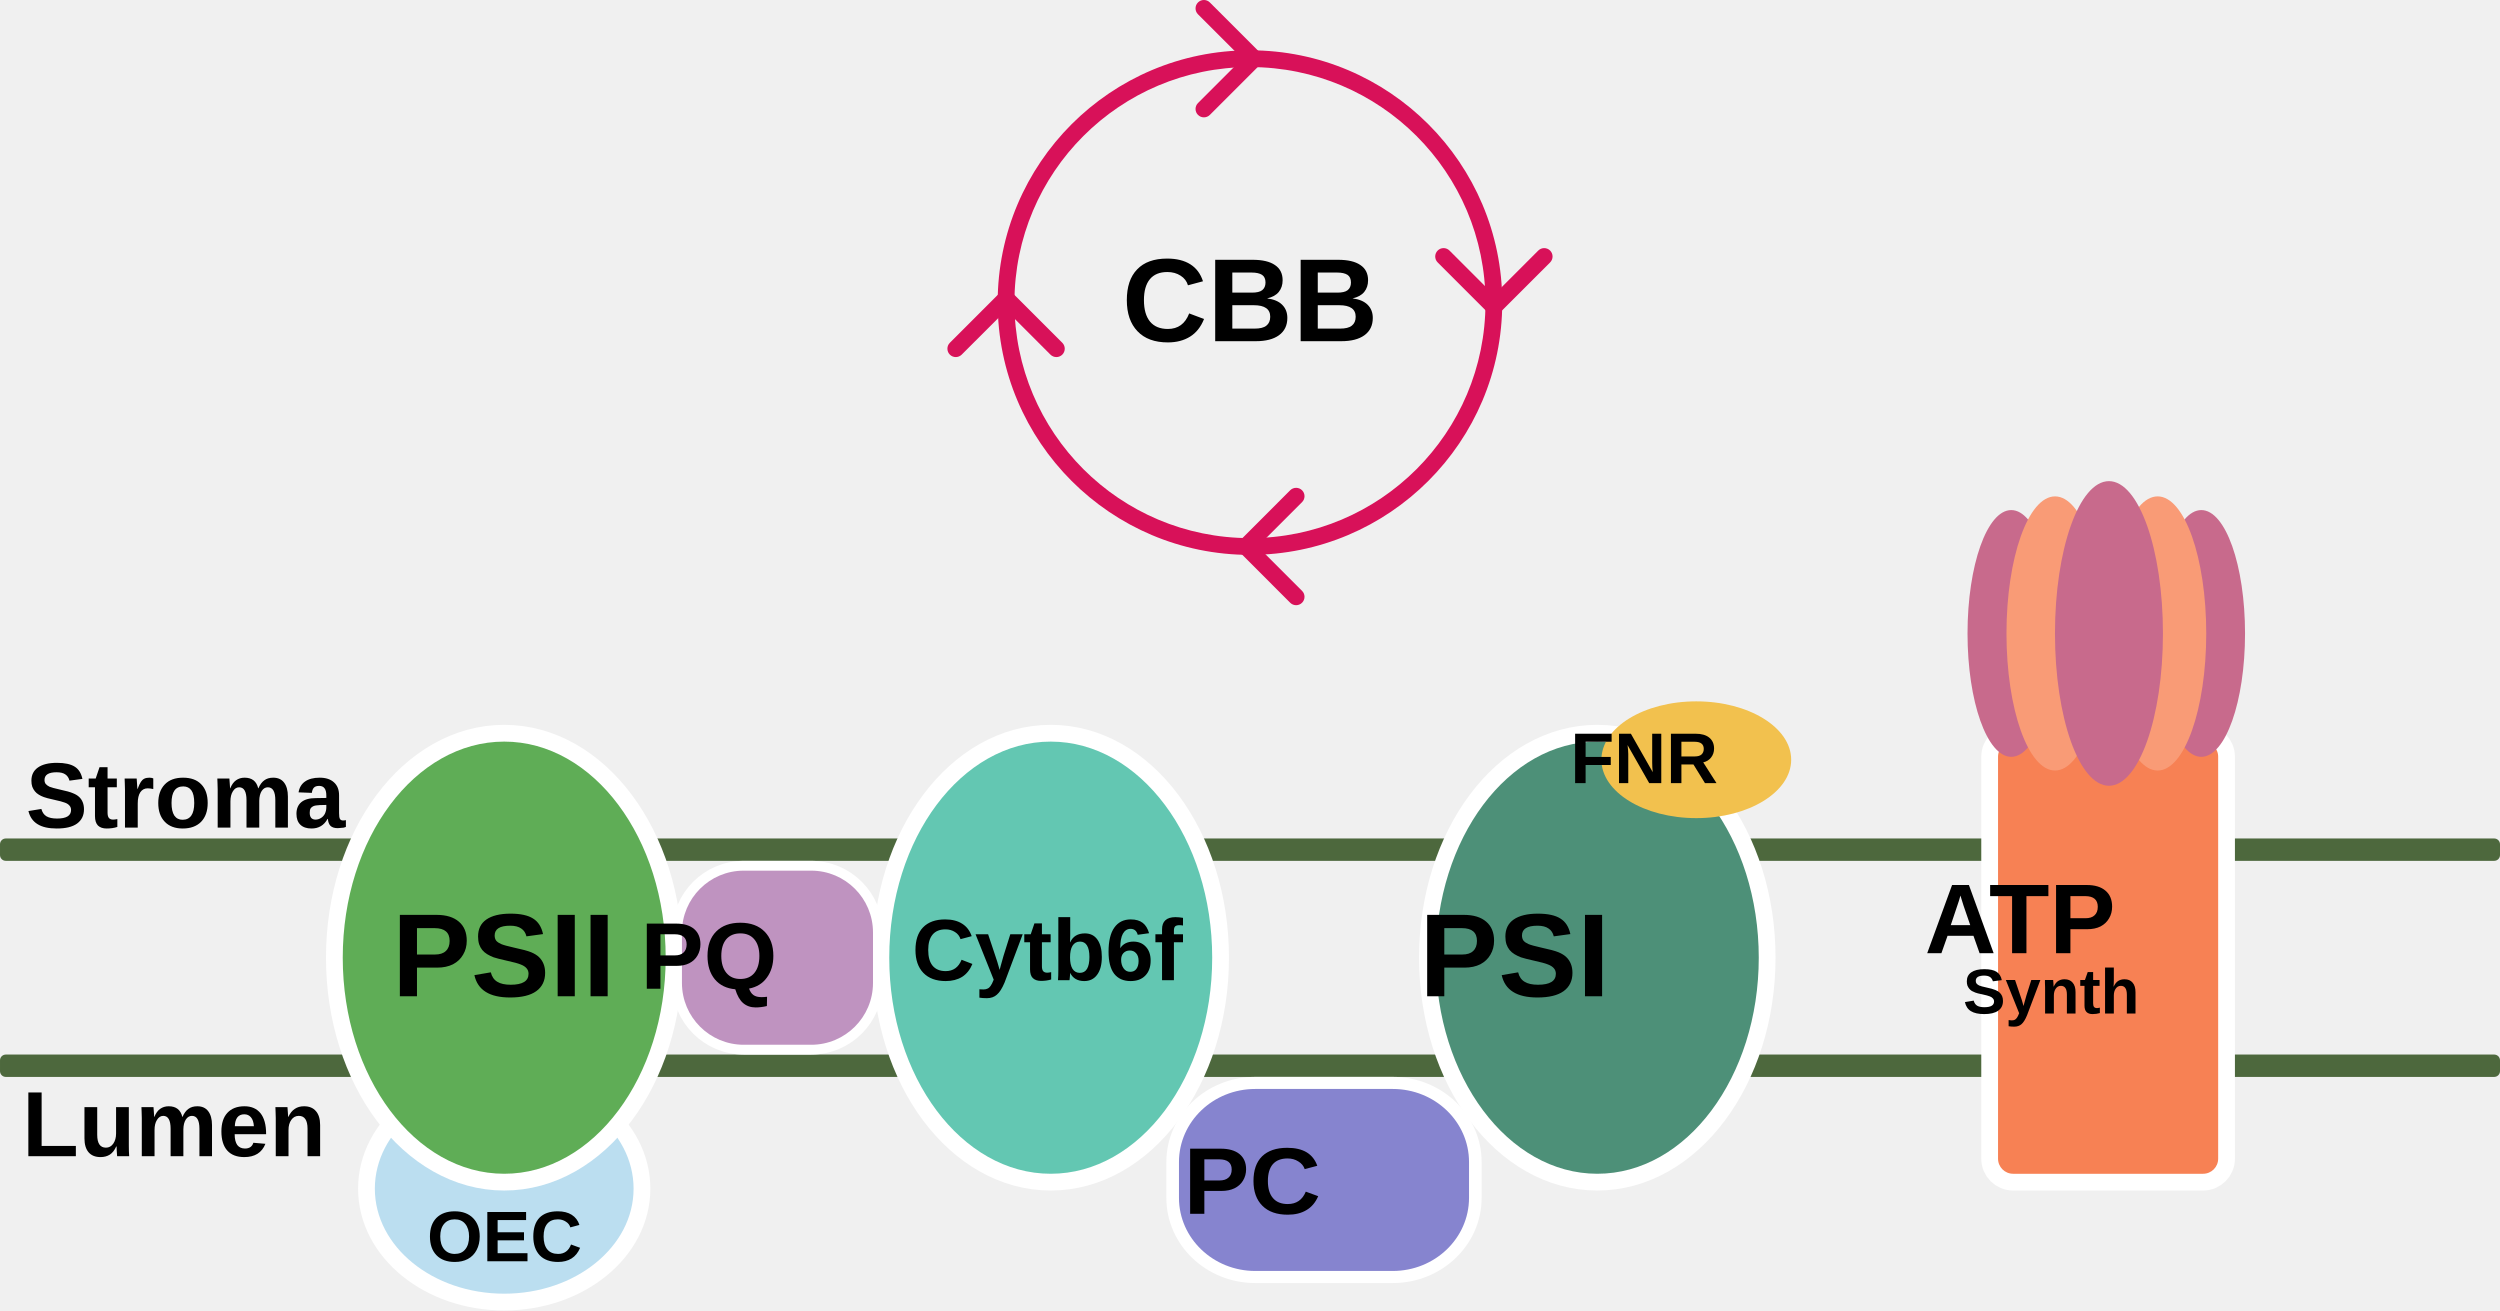
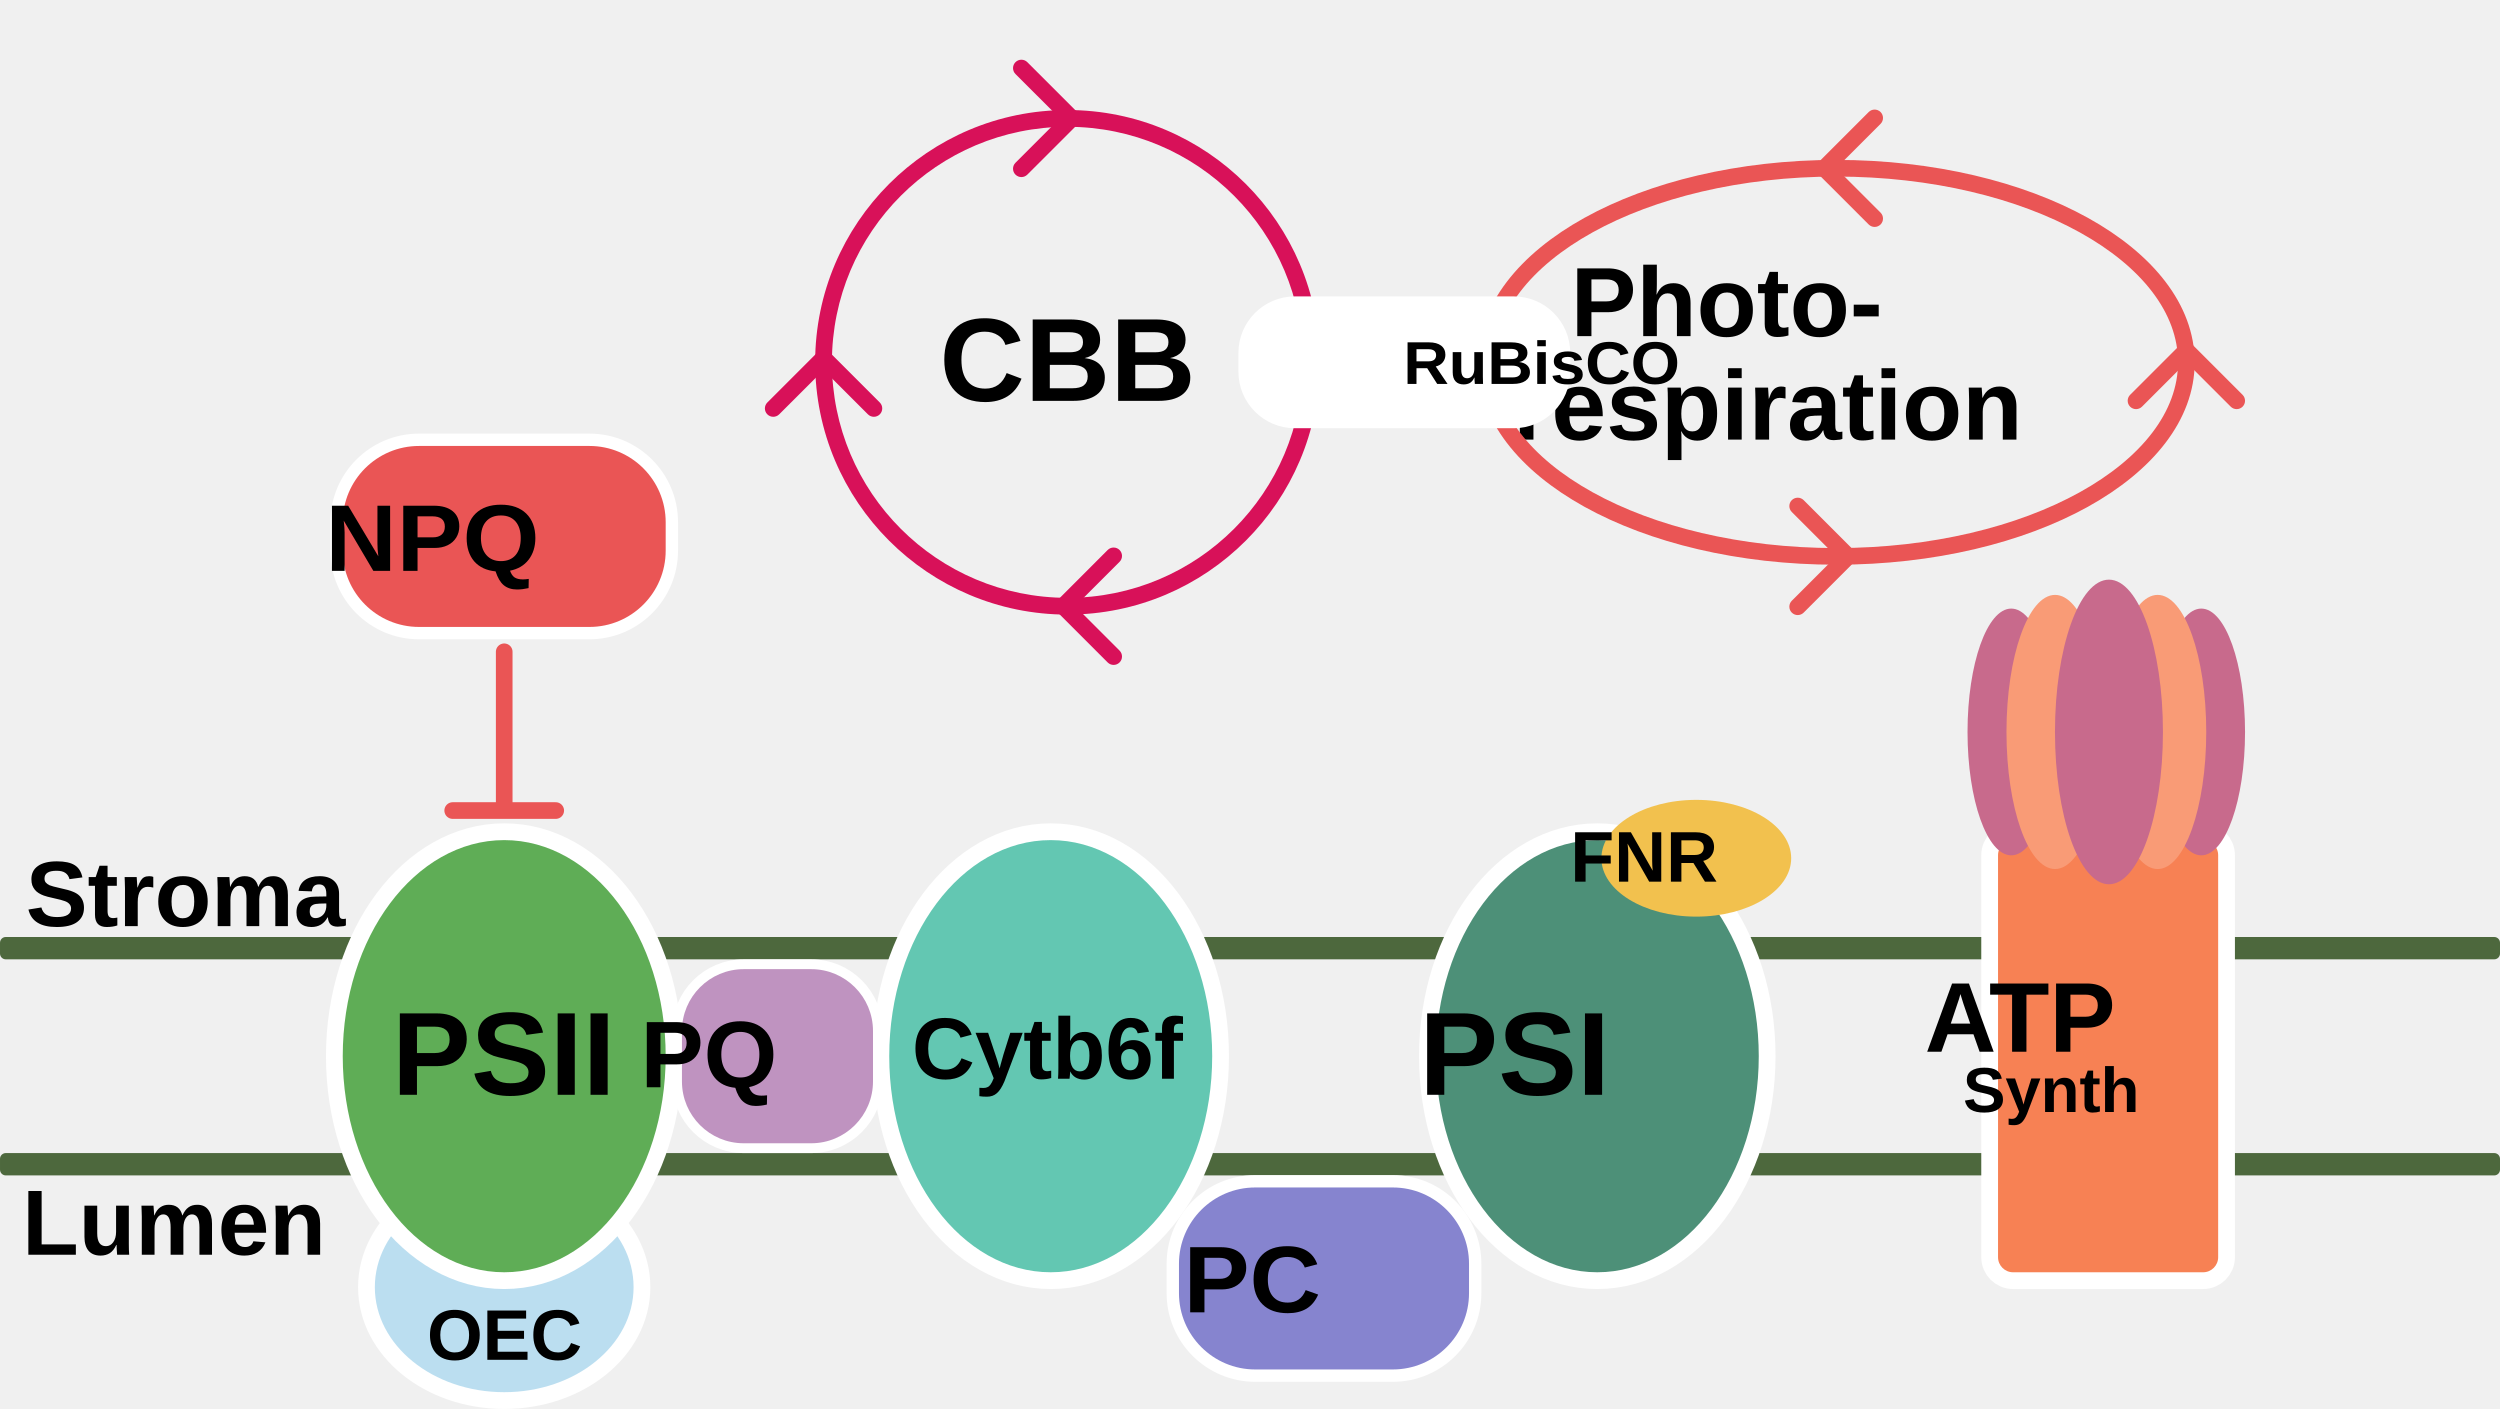
- <svg xmlns="http://www.w3.org/2000/svg" id="photosynthesis-scheme" width="223.646mm" height="117.232mm" version="1.1" viewBox="0 0 223.646 117.232">
+ <svg xmlns="http://www.w3.org/2000/svg" id="photosynthesis-scheme" width="100%" version="1.1" viewBox="0 0 223.646 126.044">
  <defs id="defs1" />
-   <g id="g26" transform="translate(0.5282544,-33.1908)">
+   <g id="g26" transform="translate(0.5282544,-24.3787)">
    <rect id="rect1" x="-0.528" y="108.2" width="223.646" height="2" rx="0.518" fill="#4d683d" style="stroke-width:1.017;paint-order:markers stroke fill" />
    <rect id="rect43" x="-0.528" y="127.53" width="223.646" height="2" rx="0.518" fill="#4d683d" style="stroke-width:1.017;paint-order:markers stroke fill" />
    <g id="g43" transform="translate(10.133,25.589)" fill="#000000" font-family="'Source Sans 3'" font-size="8.293px" stroke-width="0.207">
      <text id="text1-2" x="-8.351" y="81.641" style="font-style:normal;font-variant:normal;font-weight:normal;font-stretch:normal;line-height:1.05;font-family:Arial;-inkscape-font-specification:Arial" xml:space="preserve">
        <tspan id="tspan1-7" x="-8.351" y="81.641" fill="#000000" font-weight="bold" stroke-width="0.207" style="font-style:normal;font-variant:normal;font-weight:bold;font-stretch:normal;font-family:Arial;-inkscape-font-specification:'Arial Bold'">Stroma</tspan>
      </text>
      <text id="text1-2-3" x="-8.687" y="111.034" style="line-height:1.05" xml:space="preserve">
        <tspan id="tspan1-7-6" x="-8.687" y="111.034" fill="#000000" font-weight="bold" stroke-width="0.207" style="font-style:normal;font-variant:normal;font-weight:bold;font-stretch:normal;font-family:Arial;-inkscape-font-specification:'Arial Bold'">Lumen</tspan>
      </text>
    </g>
  </g>
-   <a id="scheme-oec" transform="translate(10.66135,15.9242)">
-     <ellipse id="ellipse1-5" cx="34.445" cy="90.412" rx="11.573" ry="9.395" fill="#bbdef0" stroke="#ffffff" stroke-dashoffset="3.252" stroke-linecap="round" stroke-linejoin="round" stroke-width="3" style="paint-order:markers stroke fill" />
-     <text id="text1-35" x="27.537" y="96.908" font-family="'Source Sans 3'" font-size="6.399px" stroke-width="0.16" style="font-style:normal;font-variant:normal;font-weight:bold;font-stretch:normal;line-height:1.05;font-family:Arial;-inkscape-font-specification:'Arial Bold'" xml:space="preserve">
-       <tspan id="tspan1-62" x="27.537" y="96.908" font-weight="bold" stroke-width="0.16" style="font-style:normal;font-variant:normal;font-weight:bold;font-stretch:normal;font-family:Arial;-inkscape-font-specification:'Arial Bold'">OEC</tspan>
+   <g id="g38">
+     <ellipse id="ellipse1-5" cx="45.106" cy="115.148" rx="11.573" ry="9.395" fill="#bbdef0" stroke="#ffffff" stroke-dashoffset="3.252" stroke-linecap="round" stroke-linejoin="round" stroke-width="3" style="paint-order:markers stroke fill" />
+     <text id="text1-35" x="38.198" y="121.644" font-family="'Source Sans 3'" font-size="6.399px" stroke-width="0.16" style="font-style:normal;font-variant:normal;font-weight:bold;font-stretch:normal;line-height:1.05;font-family:Arial;-inkscape-font-specification:'Arial Bold'" xml:space="preserve">
+       <tspan id="tspan1-62" x="38.198" y="121.644" font-weight="bold" stroke-width="0.16" style="font-style:normal;font-variant:normal;font-weight:bold;font-stretch:normal;font-family:Arial;-inkscape-font-specification:'Arial Bold'">OEC</tspan>
    </text>
-   </a>
-   <a id="scheme-psii" transform="translate(10.66145,-7.60233)">
-     <ellipse id="ellipse1" cx="34.445" cy="93.275" rx="14.445" ry="19.33" fill="#5fad56" stroke="#ffffff" stroke-dashoffset="3.252" stroke-linecap="round" stroke-linejoin="round" stroke-width="3" style="paint-order:markers stroke fill" />
-     <text id="text1" x="24.405" y="96.725" font-family="'Source Sans 3'" font-size="10.583px" stroke-width="0.265" style="font-style:normal;font-variant:normal;font-weight:bold;font-stretch:normal;line-height:1.05;font-family:Arial;-inkscape-font-specification:'Arial Bold'" xml:space="preserve">
-       <tspan id="tspan1" x="24.405" y="96.725" font-weight="bold" stroke-width="0.265" style="font-style:normal;font-variant:normal;font-weight:bold;font-stretch:normal;font-family:Arial;-inkscape-font-specification:'Arial Bold'">PSII</tspan>
+   </g>
+   <g id="g37">
+     <ellipse id="ellipse1" cx="45.106" cy="94.485" rx="14.445" ry="19.33" fill="#5fad56" stroke="#ffffff" stroke-dashoffset="3.252" stroke-linecap="round" stroke-linejoin="round" stroke-width="3" style="paint-order:markers stroke fill" />
+     <text id="text1" x="35.066" y="97.935" font-family="'Source Sans 3'" font-size="10.583px" stroke-width="0.265" style="font-style:normal;font-variant:normal;font-weight:bold;font-stretch:normal;line-height:1.05;font-family:Arial;-inkscape-font-specification:'Arial Bold'" xml:space="preserve">
+       <tspan id="tspan1" x="35.066" y="97.935" font-weight="bold" stroke-width="0.265" style="font-style:normal;font-variant:normal;font-weight:bold;font-stretch:normal;font-family:Arial;-inkscape-font-specification:'Arial Bold'">PSII</tspan>
    </text>
-   </a>
-   <a id="scheme-cytb6f" transform="translate(10.66145,-7.60233)">
-     <ellipse id="path1-2" cx="83.335" cy="93.275" rx="14.445" ry="19.33" fill="#63c7b2" stroke="#ffffff" stroke-dashoffset="3.252" stroke-linecap="round" stroke-linejoin="round" stroke-width="3" style="paint-order:markers stroke fill" />
-     <text id="text1-9" x="70.92" y="95.291" font-family="'Source Sans 3'" font-size="7.788px" stroke="#000000" stroke-opacity="0" stroke-width="0.195" style="font-style:normal;font-variant:normal;font-weight:bold;font-stretch:normal;line-height:1.05;font-family:Arial;-inkscape-font-specification:'Arial Bold'" xml:space="preserve">
-       <tspan id="tspan1-1" x="70.92" y="95.291" font-weight="bold" stroke="#000000" stroke-opacity="0" stroke-width="0.195" style="font-style:normal;font-variant:normal;font-weight:bold;font-stretch:normal;font-family:Arial;-inkscape-font-specification:'Arial Bold'">Cytb6f</tspan>
+   </g>
+   <g id="g36">
+     <ellipse id="path1-2" cx="93.996" cy="94.485" rx="14.445" ry="19.33" fill="#63c7b2" stroke="#ffffff" stroke-dashoffset="3.252" stroke-linecap="round" stroke-linejoin="round" stroke-width="3" style="paint-order:markers stroke fill" />
+     <text id="text1-9" x="81.582" y="96.5" font-family="'Source Sans 3'" font-size="7.788px" stroke="#000000" stroke-opacity="0" stroke-width="0.195" style="font-style:normal;font-variant:normal;font-weight:bold;font-stretch:normal;line-height:1.05;font-family:Arial;-inkscape-font-specification:'Arial Bold'" xml:space="preserve">
+       <tspan id="tspan1-1" x="81.582" y="96.5" font-weight="bold" stroke="#000000" stroke-opacity="0" stroke-width="0.195" style="font-style:normal;font-variant:normal;font-weight:bold;font-stretch:normal;font-family:Arial;-inkscape-font-specification:'Arial Bold'">Cytb6f</tspan>
    </text>
-   </a>
-   <a id="scheme-psi" transform="translate(10.66145,-7.60233)">
-     <ellipse id="path1-9" cx="132.23" cy="93.275" rx="14.445" ry="19.33" fill="#4d9078" stroke="#ffffff" stroke-dashoffset="3.252" stroke-linecap="round" stroke-linejoin="round" stroke-width="3" style="paint-order:markers stroke fill" />
-     <text id="text1-3" x="132.189" y="96.725" font-family="'Source Sans 3'" font-size="10.583px" stroke-width="0.265" style="font-style:normal;font-variant:normal;font-weight:bold;font-stretch:normal;line-height:1.05;font-family:Arial;-inkscape-font-specification:'Arial Bold'" xml:space="preserve">
-       <tspan id="tspan1-6" x="132.189" y="96.725" font-weight="bold" stroke-width="0.265" text-align="center" text-anchor="middle" style="font-style:normal;font-variant:normal;font-weight:bold;font-stretch:normal;font-family:Arial;-inkscape-font-specification:'Arial Bold'">PSI</tspan>
+   </g>
+   <g id="g35">
+     <ellipse id="path1-9" cx="142.891" cy="94.485" rx="14.445" ry="19.33" fill="#4d9078" stroke="#ffffff" stroke-dashoffset="3.252" stroke-linecap="round" stroke-linejoin="round" stroke-width="3" style="paint-order:markers stroke fill" />
+     <text id="text1-3" x="142.85" y="97.935" font-family="'Source Sans 3'" font-size="10.583px" stroke-width="0.265" style="font-style:normal;font-variant:normal;font-weight:bold;font-stretch:normal;line-height:1.05;font-family:Arial;-inkscape-font-specification:'Arial Bold'" xml:space="preserve">
+       <tspan id="tspan1-6" x="142.85" y="97.935" font-weight="bold" stroke-width="0.265" text-align="center" text-anchor="middle" style="font-style:normal;font-variant:normal;font-weight:bold;font-stretch:normal;font-family:Arial;-inkscape-font-specification:'Arial Bold'">PSI</tspan>
    </text>
-   </a>
-   <a id="scheme-atpsynth" transform="translate(10.66145,-7.60233)">
-     <rect id="rect2" x="168.08" y="73.945" width="19.692" height="38.661" rx="1.349" fill="#f78154" stroke="#ffffff" stroke-dashoffset="3.252" stroke-linecap="round" stroke-linejoin="round" stroke-width="3" style="paint-order:markers stroke fill" />
-     <g id="g8" transform="matrix(1.4098,0,0,1.4098,-175.97,-39.243)">
+   </g>
+   <g id="g34">
+     <rect id="rect2" x="178.741" y="75.155" width="19.692" height="38.661" rx="1.349" fill="#f78154" stroke="#ffffff" stroke-dashoffset="3.252" stroke-linecap="round" stroke-linejoin="round" stroke-width="3" style="paint-order:markers stroke fill" />
+     <g id="g8" transform="matrix(1.4098,0,0,1.4098,-165.3085,-38.03323)">
      <ellipse id="path4-9-3" cx="256.94" cy="73.424" rx="2.775" ry="7.829" fill="#c86a8c" style="paint-order:markers stroke fill" />
      <ellipse id="path4-9" cx="254.17" cy="73.424" rx="3.083" ry="8.698" fill="#f99b76" style="paint-order:markers stroke fill" />
      <ellipse id="path4-9-3-2" transform="scale(-1,1)" cx="-244.88" cy="73.424" rx="2.775" ry="7.829" fill="#c86a8c" style="paint-order:markers stroke fill" />
      <ellipse id="path4-9-2" transform="scale(-1,1)" cx="-247.66" cy="73.424" rx="3.083" ry="8.698" fill="#f99b76" style="paint-order:markers stroke fill" />
      <ellipse id="path4" cx="251.08" cy="73.424" rx="3.426" ry="9.665" fill="#c86a8c" style="paint-order:markers stroke fill" />
    </g>
-     <g id="g9" transform="matrix(0.8378992,0,0,0.8378992,25.12643,-3.392121)" font-family="'Source Sans 3'">
+     <g id="g9" transform="matrix(0.8378992,0,0,0.8378992,35.78788,-2.18235)" font-family="'Source Sans 3'">
      <text id="text1-3-3" x="182.603" y="114.887" font-size="10.583px" stroke-width="0.265" style="line-height:1.05" xml:space="preserve">
        <tspan id="tspan1-6-6" x="182.603" y="114.887" font-weight="bold" stroke-width="0.265" text-align="center" text-anchor="middle" style="font-style:normal;font-variant:normal;font-weight:bold;font-stretch:normal;font-family:Arial;-inkscape-font-specification:'Arial Bold'">ATP</tspan>
      </text>
      <text id="text1-3-31" x="182.462" y="121.326" font-size="6.782px" stroke-width="0.17" style="line-height:1.05" xml:space="preserve">
        <tspan id="tspan1-6-9" x="182.462" y="121.326" font-weight="bold" stroke-width="0.17" text-align="center" text-anchor="middle" style="font-style:normal;font-variant:normal;font-weight:bold;font-stretch:normal;font-family:Arial;-inkscape-font-specification:'Arial Bold'">Synth</tspan>
      </text>
    </g>
-   </a>
-   <a id="scheme-cbb" transform="translate(4.460214,0.3504998)">
-     <g id="path26" stroke-linecap="round">
+   </g>
+   <g id="g32">
+     <g id="path26" stroke-linecap="round" transform="translate(-11.86749,5.692783)">
      <path id="path37" d="M 129.18,26.72 A 21.82,21.82 0 0 1 107.36,48.54 21.82,21.82 0 0 1 85.54,26.72 21.82,21.82 0 0 1 107.36,4.9 21.82,21.82 0 0 1 129.18,26.72 Z" color="#000000" fill-opacity="0" stroke-linejoin="bevel" style="-inkscape-stroke:none" />
      <path id="path38" d="m 107.36,4.15 c -12.456,0 -22.57,10.112 -22.57,22.568 0,12.456 10.114,22.57 22.57,22.57 12.456,0 22.568,-10.114 22.568,-22.57 0,-12.456 -10.112,-22.568 -22.568,-22.568 z m 0,1.5 c 11.645,0 21.068,9.423 21.068,21.068 0,11.645 -9.423,21.07 -21.068,21.07 -11.645,0 -21.07,-9.425 -21.07,-21.07 0,-11.645 9.425,-21.068 21.07,-21.068 z" color="#000000" fill="#d81159" stroke-linejoin="bevel" style="-inkscape-stroke:none" />
      <g id="g33" fill="#d81159">
-         <path id="path36" d="m 124.68,21.844 a 0.75,0.75 0 0 0 -0.529,0.221 0.75,0.75 0 0 0 0,1.06 l 5.029,5.029 5.031,-5.029 a 0.75,0.75 0 0 0 0,-1.06 0.75,0.75 0 0 0 -1.061,0 l -3.971,3.971 -3.969,-3.971 a 0.75,0.75 0 0 0 -0.531,-0.221 z" color="#000000" style="-inkscape-stroke:none" />
        <path id="path35" d="m 102.71,-0.131 a 0.75,0.75 0 0 0 0,1.06 l 3.971,3.969 -3.971,3.971 a 0.75,0.75 0 0 0 0,1.06 0.75,0.75 0 0 0 1.061,0 l 5.031,-5.029 -5.031,-5.031 a 0.75,0.75 0 0 0 -1.061,0 z" color="#000000" style="-inkscape-stroke:none" />
        <path id="path34" d="m 85.541,25.283 -5.029,5.031 a 0.75,0.75 0 0 0 0,1.06 0.75,0.75 0 0 0 1.06,0 l 3.971,-3.969 3.969,3.969 a 0.75,0.75 0 0 0 1.06,0 0.75,0.75 0 0 0 0,-1.06 z" color="#000000" style="-inkscape-stroke:none" />
        <path id="path33" d="m 111.49,43.289 a 0.75,0.75 0 0 0 -0.531,0.219 l -5.029,5.031 5.029,5.031 a 0.75,0.75 0 0 0 1.061,0 0.75,0.75 0 0 0 0,-1.062 l -3.969,-3.969 3.969,-3.969 a 0.75,0.75 0 0 0 0,-1.062 0.75,0.75 0 0 0 -0.529,-0.219 z" color="#000000" style="-inkscape-stroke:none" />
      </g>
    </g>
-     <text id="text1-6" x="95.908" y="30.17" font-family="'Source Sans 3'" font-size="10.583px" stroke-width="1.5" style="font-style:normal;font-variant:normal;font-weight:bold;font-stretch:normal;line-height:1.05;font-family:Arial;-inkscape-font-specification:'Arial Bold'" xml:space="preserve">
-       <tspan id="tspan1-10" x="95.908" y="30.17" font-weight="bold" stroke-width="1.5" style="font-style:normal;font-variant:normal;font-weight:bold;font-stretch:normal;font-family:Arial;-inkscape-font-specification:'Arial Bold'">CBB</tspan>
+     <text id="text1-6" x="84.04" y="35.862" font-family="'Source Sans 3'" font-size="10.583px" stroke-width="1.5" style="font-style:normal;font-variant:normal;font-weight:bold;font-stretch:normal;line-height:1.05;font-family:Arial;-inkscape-font-specification:'Arial Bold'" xml:space="preserve">
+       <tspan id="tspan1-10" x="84.04" y="35.862" font-weight="bold" stroke-width="1.5" style="font-style:normal;font-variant:normal;font-weight:bold;font-stretch:normal;font-family:Arial;-inkscape-font-specification:'Arial Bold'">CBB</tspan>
    </text>
-   </a>
-   <a id="scheme-fnr" transform="translate(5.017554,0.9389998)">
-     <ellipse id="path27" cx="146.73" cy="67.026" rx="8.489" ry="5.223" fill="#f2c14e" style="paint-order:markers stroke fill" />
-     <text id="text1-3-0" x="146.54" y="69.122" font-family="'Source Sans 3'" font-size="6.429px" stroke-width="0.161" style="font-style:normal;font-variant:normal;font-weight:bold;font-stretch:normal;line-height:1.05;font-family:Arial;-inkscape-font-specification:'Arial Bold'" xml:space="preserve">
-       <tspan id="tspan1-6-61" x="146.54" y="69.122" font-weight="bold" stroke-width="0.161" text-align="center" text-anchor="middle" style="font-style:normal;font-variant:normal;font-weight:bold;font-stretch:normal;font-family:Arial;-inkscape-font-specification:'Arial Bold'">FNR</tspan>
+   </g>
+   <g id="g31">
+     <ellipse id="path27" cx="151.748" cy="76.777" rx="8.489" ry="5.223" fill="#f2c14e" style="paint-order:markers stroke fill" />
+     <text id="text1-3-0" x="151.557" y="78.873" font-family="'Source Sans 3'" font-size="6.429px" stroke-width="0.161" style="font-style:normal;font-variant:normal;font-weight:bold;font-stretch:normal;line-height:1.05;font-family:Arial;-inkscape-font-specification:'Arial Bold'" xml:space="preserve">
+       <tspan id="tspan1-6-61" x="151.557" y="78.873" font-weight="bold" stroke-width="0.161" text-align="center" text-anchor="middle" style="font-style:normal;font-variant:normal;font-weight:bold;font-stretch:normal;font-family:Arial;-inkscape-font-specification:'Arial Bold'">FNR</tspan>
    </text>
-   </a>
-   <a id="scheme-pq" transform="translate(23.88575,-62.1728)">
-     <rect id="rect3" x="37.12" y="140.06" width="17.091" height="15.576" rx="5.529" fill="#bf93c0" stroke="#ffffff" stroke-linejoin="round" stroke-width="1.754" style="paint-order:markers stroke fill" />
-     <text id="text2" x="45.413" y="150.626" font-family="'Source Sans 3'" font-size="8.467px" stroke-width="0.265" style="font-style:normal;font-variant:normal;font-weight:bold;font-stretch:normal;line-height:1.05;font-family:Arial;-inkscape-font-specification:'Arial Bold'" xml:space="preserve">
-       <tspan id="tspan3" x="45.413" y="150.626" font-size="8.467px" font-weight="bold" stroke-width="0.265" text-align="center" text-anchor="middle" style="font-style:normal;font-variant:normal;font-weight:bold;font-stretch:normal;font-family:Arial;-inkscape-font-specification:'Arial Bold'">PQ</tspan>
+   </g>
+   <g id="g30">
+     <rect id="rect3" x="61.006" y="86.699" width="17.091" height="15.576" rx="5.529" fill="#bf93c0" stroke="#ffffff" stroke-linejoin="round" stroke-width="1.754" style="paint-order:markers stroke fill" />
+     <text id="text2" x="69.299" y="97.265" font-family="'Source Sans 3'" font-size="8.467px" stroke-width="0.265" style="font-style:normal;font-variant:normal;font-weight:bold;font-stretch:normal;line-height:1.05;font-family:Arial;-inkscape-font-specification:'Arial Bold'" xml:space="preserve">
+       <tspan id="tspan3" x="69.299" y="97.265" font-size="8.467px" font-weight="bold" stroke-width="0.265" text-align="center" text-anchor="middle" style="font-style:normal;font-variant:normal;font-weight:bold;font-stretch:normal;font-family:Arial;-inkscape-font-specification:'Arial Bold'">PQ</tspan>
    </text>
-   </a>
-   <a id="scheme-pc" transform="matrix(1.0437,0,0,1,70.78175,-42.8428)">
-     <rect id="rect4" x="33.235" y="140.26" width="24.861" height="16.281" rx="6.539" fill="#8684cf" stroke="#ffffff" stroke-linejoin="round" stroke-width="2.163" style="paint-order:markers stroke fill" />
-     <text id="text4" x="45.39" y="151.431" font-family="'Source Sans 3'" font-size="8.467px" stroke-width="0.265" style="font-style:normal;font-variant:normal;font-weight:bold;font-stretch:normal;line-height:1.05;font-family:Arial;-inkscape-font-specification:'Arial Bold'" xml:space="preserve">
-       <tspan id="tspan4" x="45.39" y="151.431" font-size="8.467px" font-weight="bold" stroke-width="0.265" text-align="center" text-anchor="middle" style="font-style:normal;font-variant:normal;font-weight:bold;font-stretch:normal;font-family:Arial;-inkscape-font-specification:'Arial Bold'">PC</tspan>
+   </g>
+   <g id="g29">
+     <rect id="rect4" x="105.469" y="106.229" width="25.947" height="16.281" rx="6.825" fill="#8684cf" stroke="#ffffff" stroke-linejoin="round" stroke-width="2.21" style="paint-order:markers stroke fill" />
+     <text id="text4" x="115.656" y="119.938" font-family="'Source Sans 3'" font-size="8.65px" stroke-width="0.27" style="font-style:normal;font-variant:normal;font-weight:bold;font-stretch:normal;line-height:1.05;font-family:Arial;-inkscape-font-specification:'Arial Bold'" xml:space="preserve" transform="scale(1.021616,0.978841)">
+       <tspan id="tspan4" x="115.656" y="119.938" font-size="8.65px" font-weight="bold" stroke-width="0.27" text-align="center" text-anchor="middle" style="font-style:normal;font-variant:normal;font-weight:bold;font-stretch:normal;font-family:Arial;-inkscape-font-specification:'Arial Bold'">PC</tspan>
    </text>
-   </a>
+   </g>
+   <g id="scheme-npq">
+     <rect id="rect5" x="30.661" y="39.895" width="28.89" height="16.19" rx="6.825" fill="#8684cf" stroke="#ffffff" stroke-linejoin="round" stroke-width="2.21" style="fill:#ea5555;fill-opacity:1;paint-order:markers stroke fill" />
+     <text id="text5" x="43.871" y="52.169" font-family="'Source Sans 3'" font-size="8.65px" stroke-width="0.27" style="font-style:normal;font-variant:normal;font-weight:bold;font-stretch:normal;line-height:1.05;font-family:Arial;-inkscape-font-specification:'Arial Bold'" xml:space="preserve" transform="scale(1.021616,0.978841)">
+       <tspan id="tspan5" x="43.871" y="52.169" font-size="8.65px" font-weight="bold" stroke-width="0.27" text-align="center" text-anchor="middle" style="font-style:normal;font-variant:normal;font-weight:bold;font-stretch:normal;font-family:Arial;-inkscape-font-specification:'Arial Bold'">NPQ</tspan>
+     </text>
+     <path id="path15" style="fill:#ea5555;fill-opacity:1;stroke:#ea5555;stroke-width:1.49;stroke-linecap:round;stroke-linejoin:miter;stroke-dasharray:none;stroke-opacity:1" d="M 49.714,72.511 H 40.498 m 4.608,-14.202 v 14.202" />
+   </g>
+   <g id="g28">
+     <path id="path18" d="m 168.232,10.022 a 0.75,0.75 0 0 1 0,1.06 l -3.971,3.969 3.971,3.971 a 0.75,0.75 0 0 1 0,1.06 0.75,0.75 0 0 1 -1.061,0 l -5.031,-5.029 5.031,-5.031 a 0.75,0.75 0 0 1 1.061,0 z" color="#000000" style="fill:#ea5555;fill-opacity:1;stroke-linecap:round;-inkscape-stroke:none" />
+     <path id="path19" d="m 195.589,30.29 5.029,5.031 a 0.75,0.75 0 0 1 0,1.06 0.75,0.75 0 0 1 -1.06,0 l -3.971,-3.969 -3.969,3.969 a 0.75,0.75 0 0 1 -1.06,0 0.75,0.75 0 0 1 0,-1.06 z" color="#000000" style="fill:#ea5555;fill-opacity:1;stroke-linecap:round;-inkscape-stroke:none" />
+     <path id="path20" d="m 160.822,44.523 a 0.75,0.75 0 0 1 0.531,0.219 l 5.029,5.031 -5.029,5.031 a 0.75,0.75 0 0 1 -1.061,0 0.75,0.75 0 0 1 0,-1.062 l 3.969,-3.969 -3.969,-3.969 a 0.75,0.75 0 0 1 0,-1.062 0.75,0.75 0 0 1 0.529,-0.219 z" color="#000000" style="fill:#ea5555;fill-opacity:1;stroke-linecap:round;-inkscape-stroke:none" />
+     <text id="text21" x="116.826" y="30.725" font-family="'Source Sans 3'" font-size="10.583px" stroke-width="1.5" style="font-style:normal;font-variant:normal;font-weight:bold;font-stretch:normal;font-size:8.819px;line-height:1.05;font-family:Arial;-inkscape-font-specification:'Arial Bold';text-align:center;text-anchor:middle;white-space:pre;inline-size:47.703;display:inline" xml:space="preserve" transform="translate(47.44142,-0.656424)">
+       <tspan x="116.826" y="30.725" id="tspan7">Photo-
+ </tspan>
+       <tspan x="116.826" y="39.986" id="tspan8">respiration</tspan>
+     </text>
+     <ellipse style="fill:none;fill-opacity:1;stroke:#ea5555;stroke-width:1.49;stroke-linecap:round;stroke-linejoin:round;stroke-dasharray:none;stroke-opacity:1;paint-order:stroke fill markers" id="path24" cx="164.261" cy="32.412" ry="17.361" rx="31.326" />
+   </g>
+   <g id="g27">
+     <rect id="rect15" x="111.492" y="27.22" width="28.274" height="10.384" rx="4.353" fill="#8684cf" stroke="#ffffff" stroke-linejoin="round" stroke-width="1.41" style="fill:#ffffff;fill-opacity:1;paint-order:markers stroke fill" />
+     <text id="text15" x="122.879" y="35.088" font-family="'Source Sans 3'" font-size="5.517px" stroke-width="0.172" style="font-style:normal;font-variant:normal;font-weight:bold;font-stretch:normal;line-height:1.05;font-family:Arial;-inkscape-font-specification:'Arial Bold'" xml:space="preserve" transform="scale(1.021616,0.978841)">
+       <tspan id="tspan15" x="122.879" y="35.088" font-size="5.517px" font-weight="bold" stroke-width="0.172" text-align="center" style="font-style:normal;font-variant:normal;font-weight:bold;font-stretch:normal;font-family:Arial;-inkscape-font-specification:'Arial Bold'">RuBisCO</tspan>
+     </text>
+   </g>
</svg>
